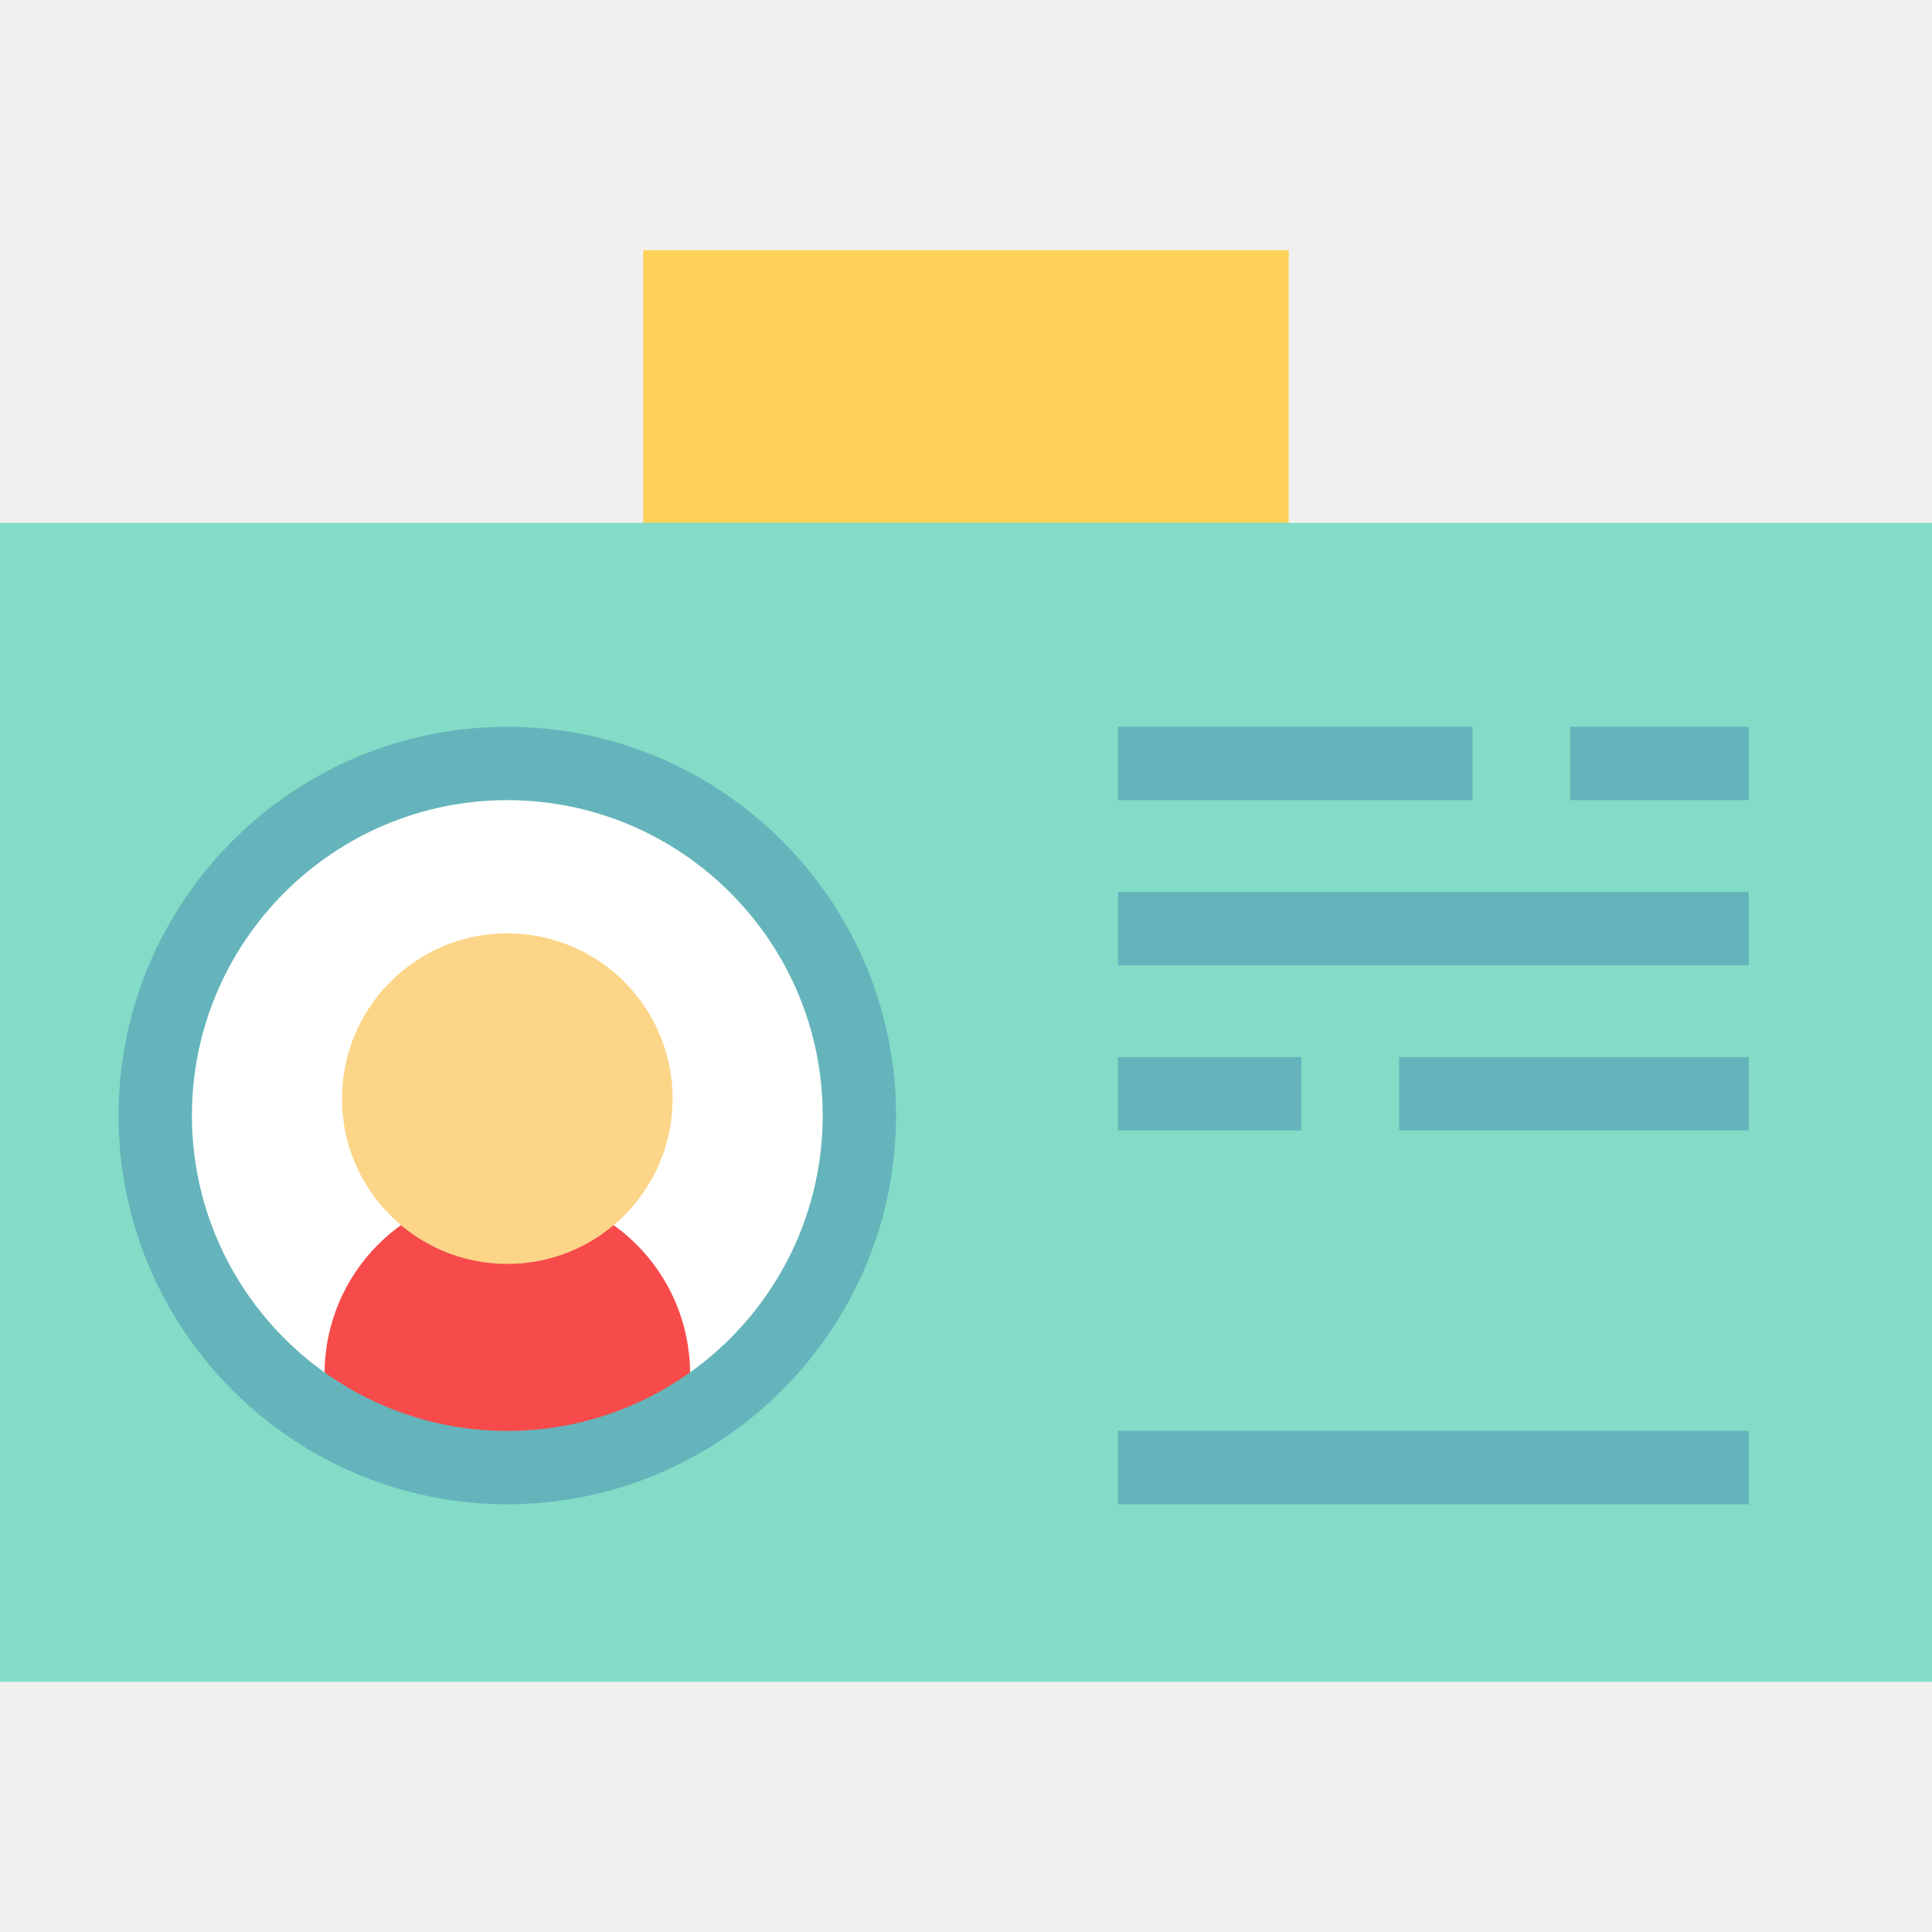
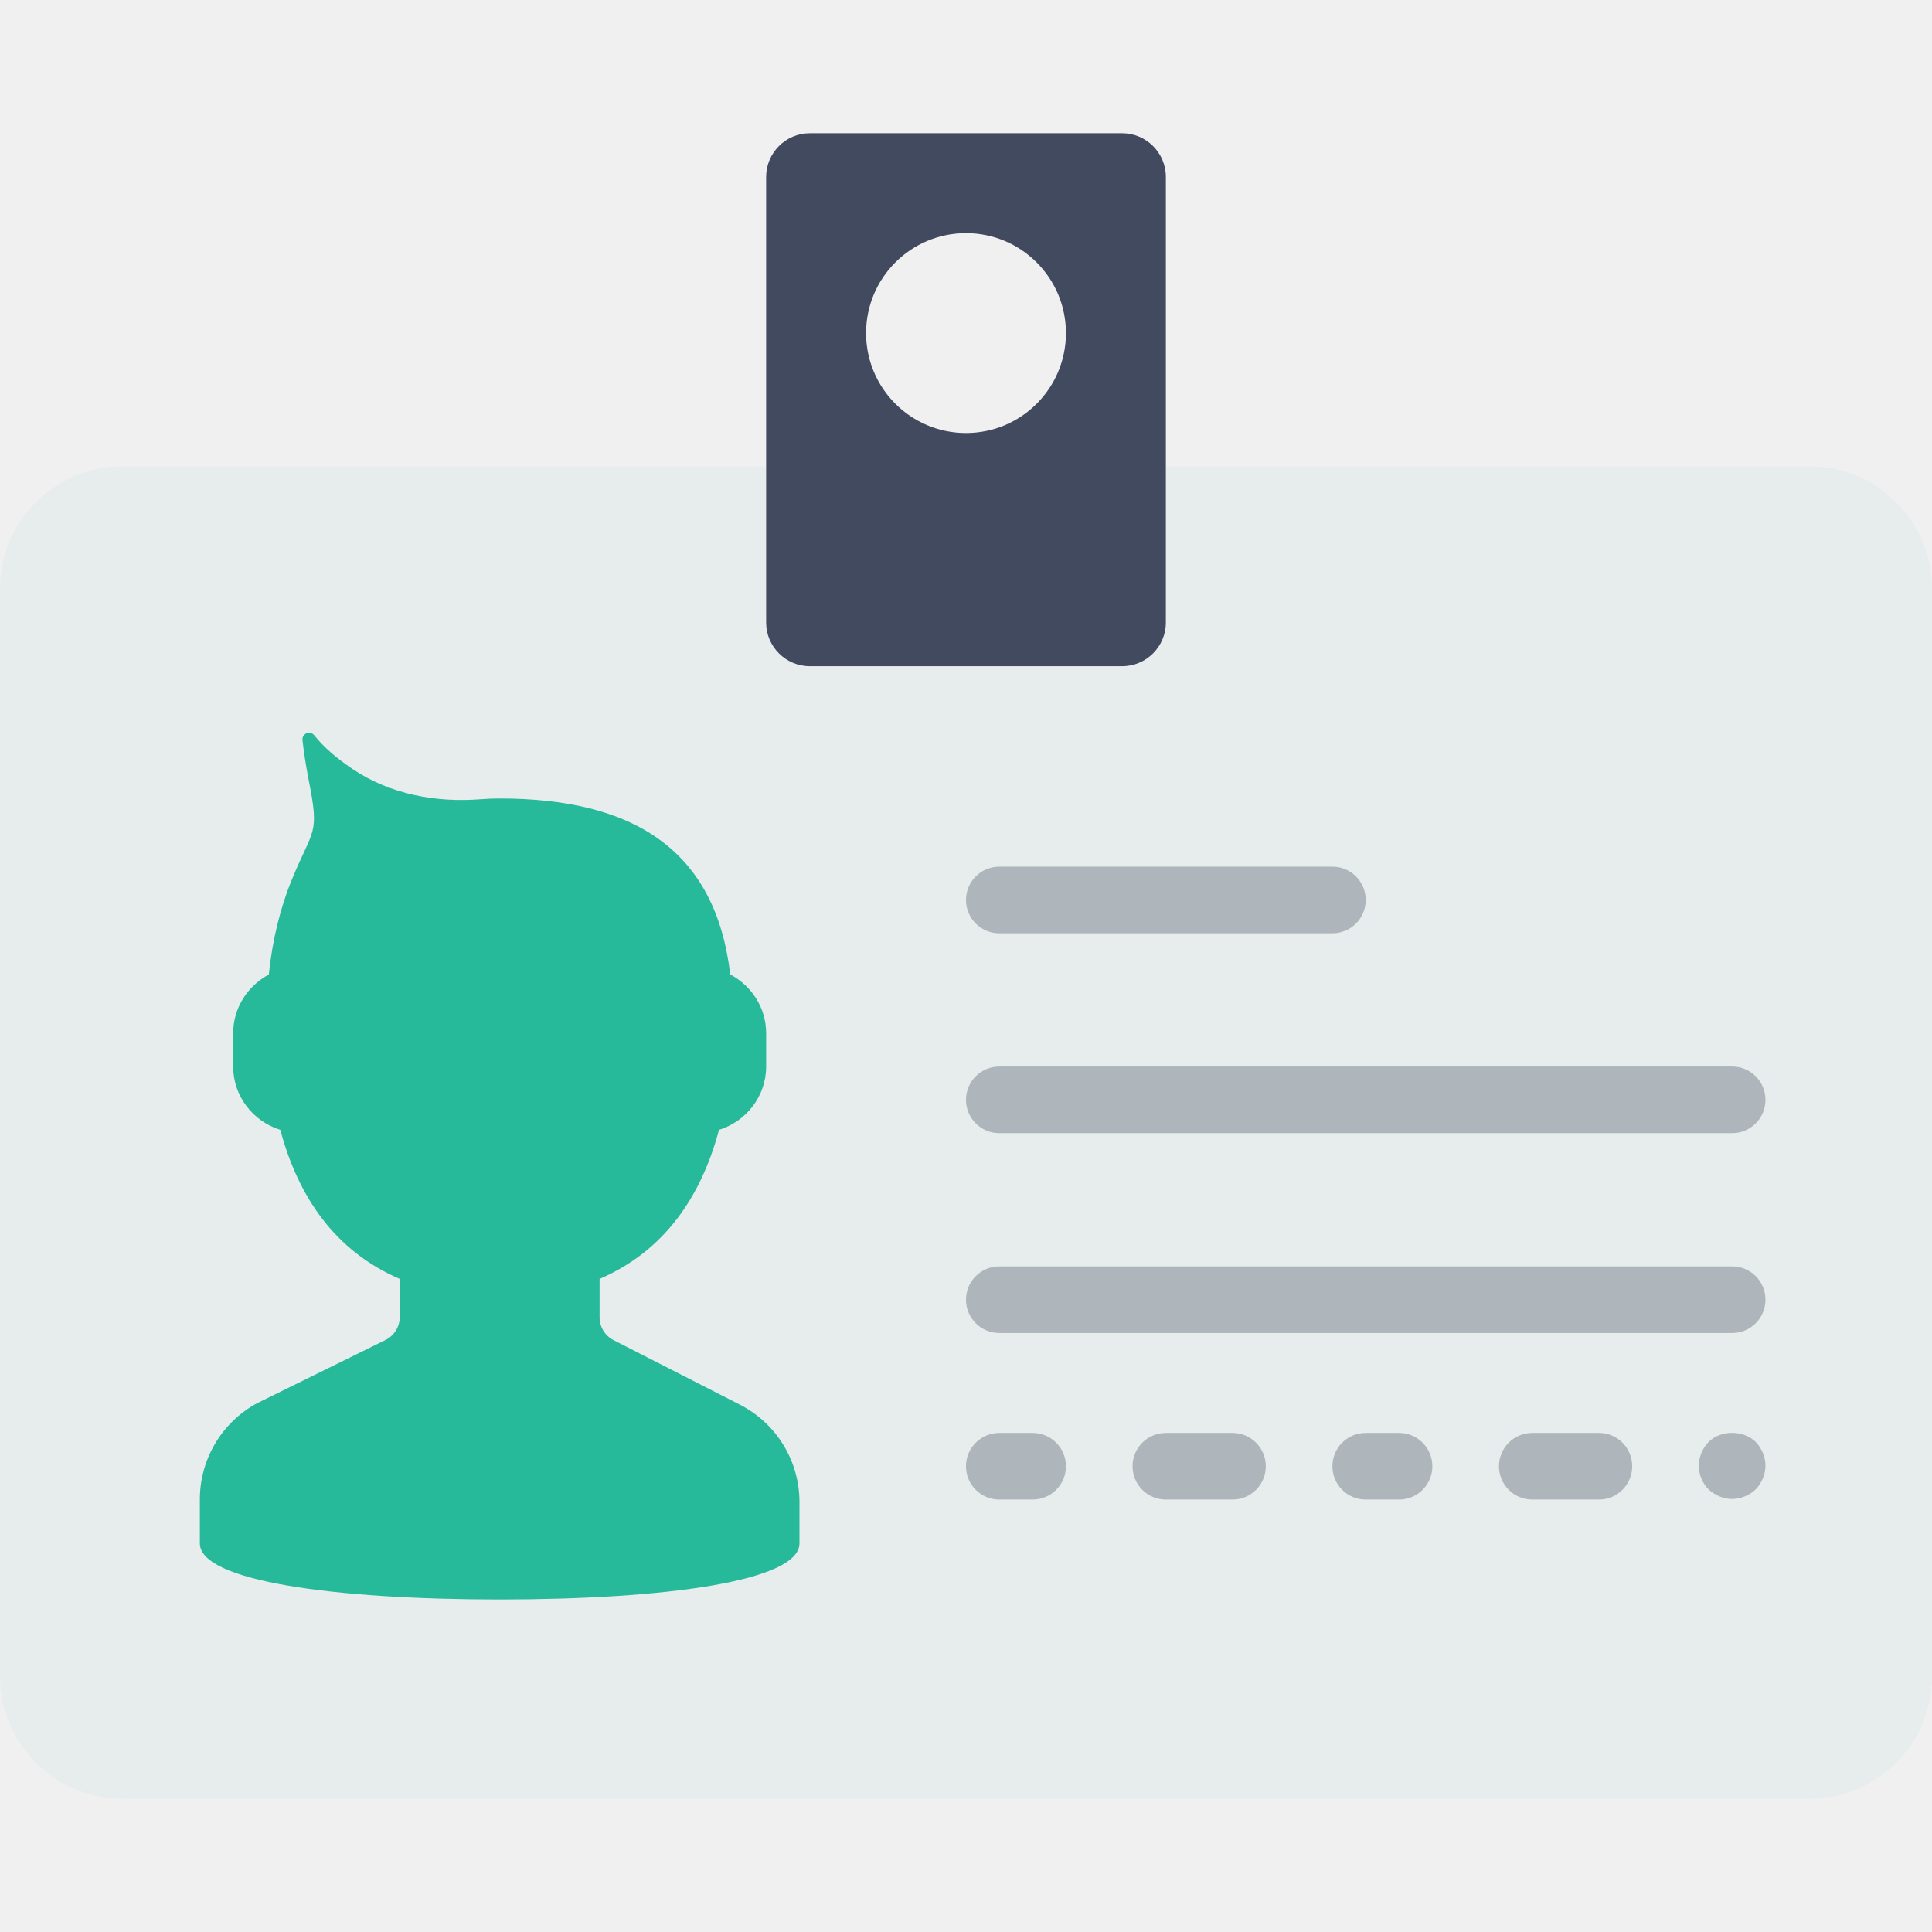
- <svg xmlns="http://www.w3.org/2000/svg" version="1.1" id="Layer_1" x="0px" y="0px" viewBox="0 0 512.004 512.004" style="enable-background:new 0 0 512.004 512.004;" xml:space="preserve">
-   <rect x="170.465" y="66.298" style="fill:#FED159;" width="171.061" height="128.306" />
-   <rect y="138.563" style="fill:#82DCC7;" width="512.004" height="307.143" />
-   <circle style="fill:#FFFFFF;" cx="134.449" cy="295.628" r="93.299" />
-   <path style="fill:#F64B4A;" d="M182.876,364.07v11.314c-14.114,8.593-30.703,13.543-48.432,13.543  c-17.729,0-34.306-4.951-48.419-13.53V364.07c0-26.763,21.669-48.432,48.419-48.432C161.193,315.638,182.876,337.307,182.876,364.07  z" />
+ <svg xmlns="http://www.w3.org/2000/svg" version="1.1" id="Capa_1" x="0px" y="0px" viewBox="0 0 58 58" style="enable-background:new 0 0 58 58;" xml:space="preserve">
+   <path style="fill:#E7ECED;" d="M35,14v4.687C35,19.412,34.412,20,33.687,20h-9.375C23.588,20,23,19.412,23,18.687V14H3.678  C1.647,14,0,15.647,0,17.678v32.644C0,52.353,1.647,54,3.678,54h50.644C56.353,54,58,52.353,58,50.322V17.678  C58,15.647,56.353,14,54.322,14H35z" />
+   <path style="fill:#424A60;" d="M33.687,4h-9.375C23.588,4,23,4.588,23,5.313v13.375C23,19.412,23.588,20,24.313,20h9.375  C34.412,20,35,19.412,35,18.687V5.313C35,4.588,34.412,4,33.687,4z M29,13c-1.657,0-3-1.343-3-3s1.343-3,3-3s3,1.343,3,3  S30.657,13,29,13z" />
+   <path style="fill:#26B99A;" d="M22.186,42.156l-3.767-1.924C18.162,40.1,18,39.836,18,39.547v-1.153  c1.933-0.833,3.044-2.451,3.585-4.475C22.4,33.666,23,32.912,23,32.017v-1c0-0.766-0.441-1.427-1.078-1.763  c-0.441-3.761-2.927-5.283-6.922-5.283c-0.189,0-0.375,0.007-0.557,0.022c-1.358,0.108-2.732-0.147-3.862-0.909  c-0.47-0.316-0.865-0.653-1.143-1.006c-0.127-0.161-0.38-0.058-0.357,0.145c0.04,0.35,0.1,0.758,0.188,1.204  c0.33,1.66,0.133,1.418-0.509,2.984c-0.355,0.866-0.584,1.827-0.69,2.845C7.438,29.595,7,30.254,7,31.017v1  c0,0.895,0.6,1.649,1.415,1.902c0.541,2.023,1.651,3.642,3.585,4.475v1.145c0,0.293-0.166,0.56-0.429,0.69L7.71,42.13  C6.656,42.705,6,43.81,6,45.01v0.916c0,0,0,0.269,0,0.409c0,1.13,4.029,1.682,9,1.682s9-0.552,9-1.682c0-0.14,0-0.409,0-0.409  v-0.836C24,43.848,23.298,42.712,22.186,42.156z" />
  <g>
-     <path style="fill:#65B4BB;" d="M134.443,398.647c-56.804,0-103.019-46.215-103.019-103.019   c0-56.806,46.215-103.019,103.019-103.019s103.019,46.215,103.019,103.019S191.248,398.647,134.443,398.647z M134.443,212.049   c-46.086,0-83.579,37.494-83.579,83.579s37.494,83.579,83.579,83.579s83.579-37.494,83.579-83.579   C218.022,249.541,180.528,212.049,134.443,212.049z" />
-     <rect x="416.138" y="192.607" style="fill:#65B4BB;" width="47.302" height="19.44" />
-   </g>
-   <path style="fill:#FCD589;" d="M178.255,291.152c0,24.197-19.622,43.805-43.818,43.805c-24.184,0-43.805-19.609-43.805-43.805  c0-2.514,0.207-4.964,0.622-7.361c1.231-7.31,4.29-14.01,8.67-19.622c1.97-2.514,4.212-4.821,6.687-6.843  c7.569-6.234,17.263-9.979,27.825-9.979c10.576,0,20.27,3.745,27.838,9.966c2.462,2.035,4.705,4.342,6.687,6.856  c4.381,5.612,7.439,12.312,8.67,19.622C178.048,286.189,178.255,288.638,178.255,291.152z" />
-   <g>
-     <rect x="296.269" y="192.607" style="fill:#65B4BB;" width="93.961" height="19.44" />
-     <rect x="370.79" y="280.14" style="fill:#65B4BB;" width="92.665" height="19.44" />
-     <rect x="296.269" y="280.14" style="fill:#65B4BB;" width="48.598" height="19.44" />
-     <rect x="296.269" y="379.208" style="fill:#65B4BB;" width="167.173" height="19.44" />
-     <rect x="296.269" y="236.374" style="fill:#65B4BB;" width="167.173" height="19.44" />
+     <path style="fill:#AFB6BB;" d="M51.29,43.29C51.109,43.479,51,43.74,51,44s0.1,0.52,0.29,0.71C51.479,44.89,51.74,45,52,45   s0.52-0.11,0.71-0.29C52.89,44.52,53,44.26,53,44s-0.11-0.521-0.29-0.71C52.34,42.93,51.67,42.92,51.29,43.29z" />
+     <path style="fill:#AFB6BB;" d="M30,28.018h10c0.553,0,1-0.447,1-1s-0.447-1-1-1H30c-0.553,0-1,0.447-1,1S29.447,28.018,30,28.018z" />
+     <path style="fill:#AFB6BB;" d="M31,43.018h-1c-0.553,0-1,0.447-1,1s0.447,1,1,1h1c0.553,0,1-0.447,1-1S31.553,43.018,31,43.018z" />
+     <path style="fill:#AFB6BB;" d="M37,43.018h-2c-0.553,0-1,0.447-1,1s0.447,1,1,1h2c0.553,0,1-0.447,1-1S37.553,43.018,37,43.018z" />
+     <path style="fill:#AFB6BB;" d="M42,43.018h-1c-0.553,0-1,0.447-1,1s0.447,1,1,1h1c0.553,0,1-0.447,1-1S42.553,43.018,42,43.018z" />
+     <path style="fill:#AFB6BB;" d="M48,43.018h-2c-0.553,0-1,0.447-1,1s0.447,1,1,1h2c0.553,0,1-0.447,1-1S48.553,43.018,48,43.018z" />
+     <path style="fill:#AFB6BB;" d="M30,34.018h22c0.553,0,1-0.447,1-1s-0.447-1-1-1H30c-0.553,0-1,0.447-1,1S29.447,34.018,30,34.018z" />
+     <path style="fill:#AFB6BB;" d="M52,38.018H30c-0.553,0-1,0.447-1,1s0.447,1,1,1h22c0.553,0,1-0.447,1-1S52.553,38.018,52,38.018z" />
  </g>
  <g>
</g>
  <g>
</g>
  <g>
</g>
  <g>
</g>
  <g>
</g>
  <g>
</g>
  <g>
</g>
  <g>
</g>
  <g>
</g>
  <g>
</g>
  <g>
</g>
  <g>
</g>
  <g>
</g>
  <g>
</g>
  <g>
</g>
</svg>
